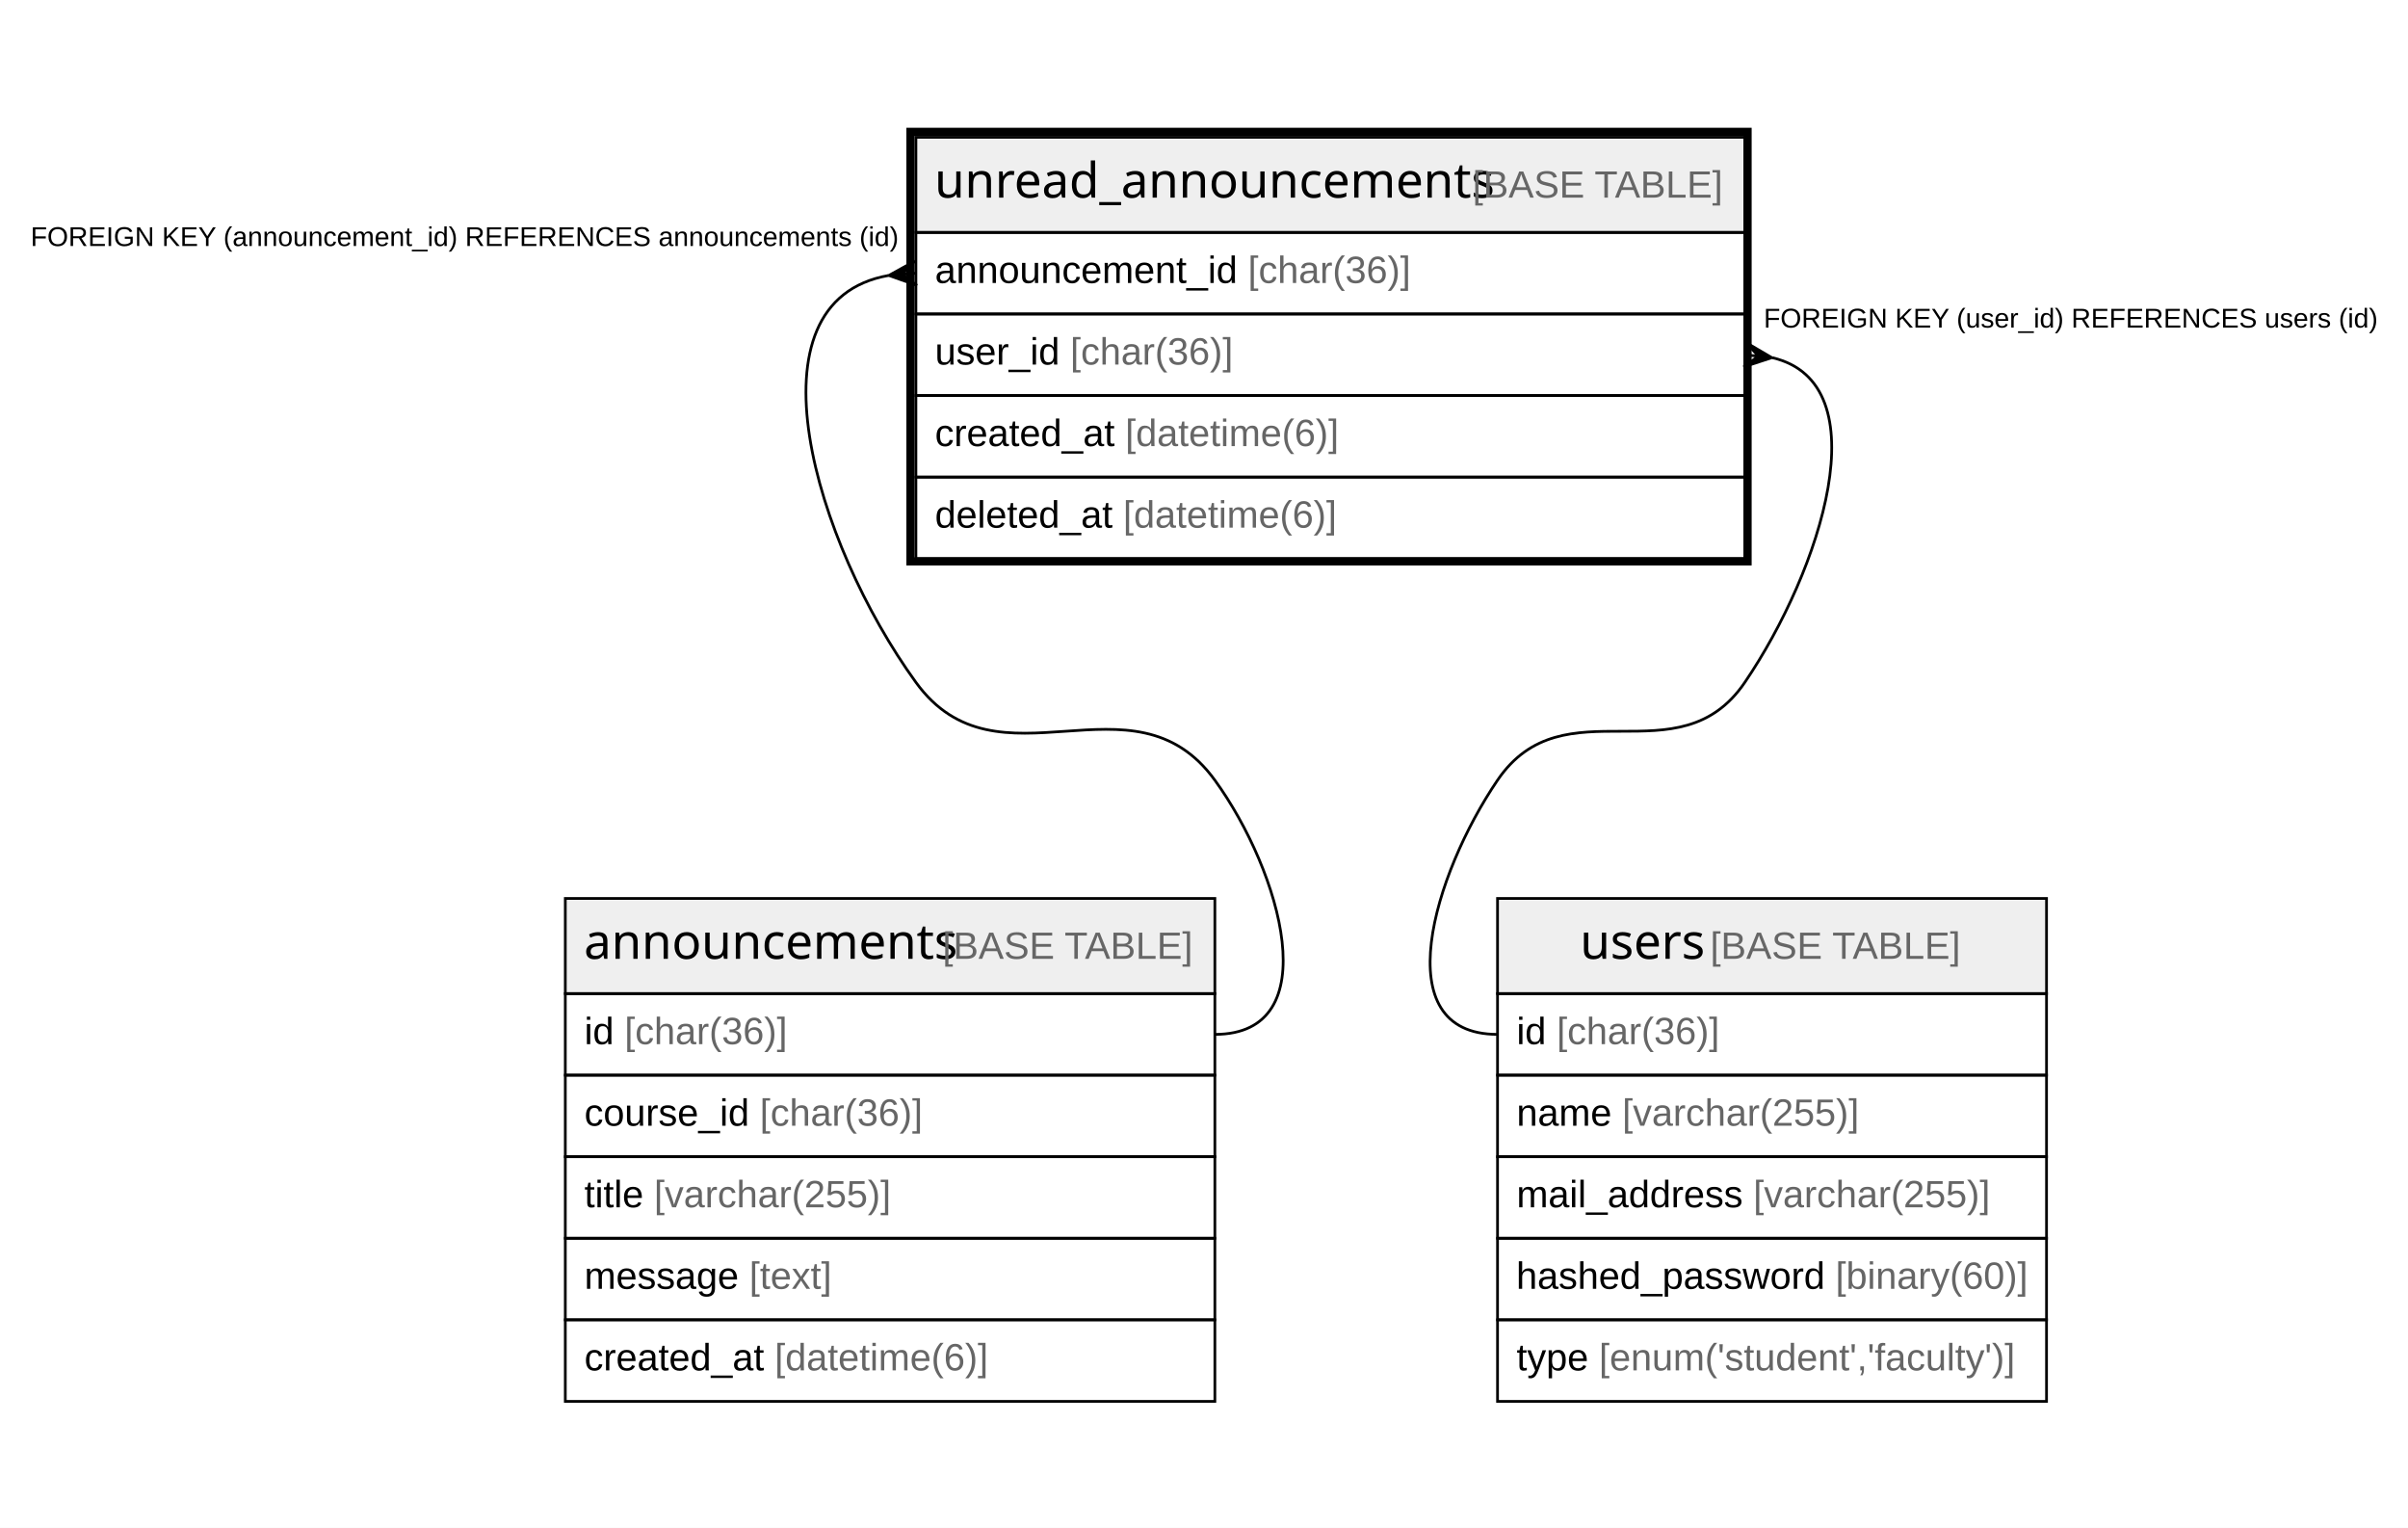
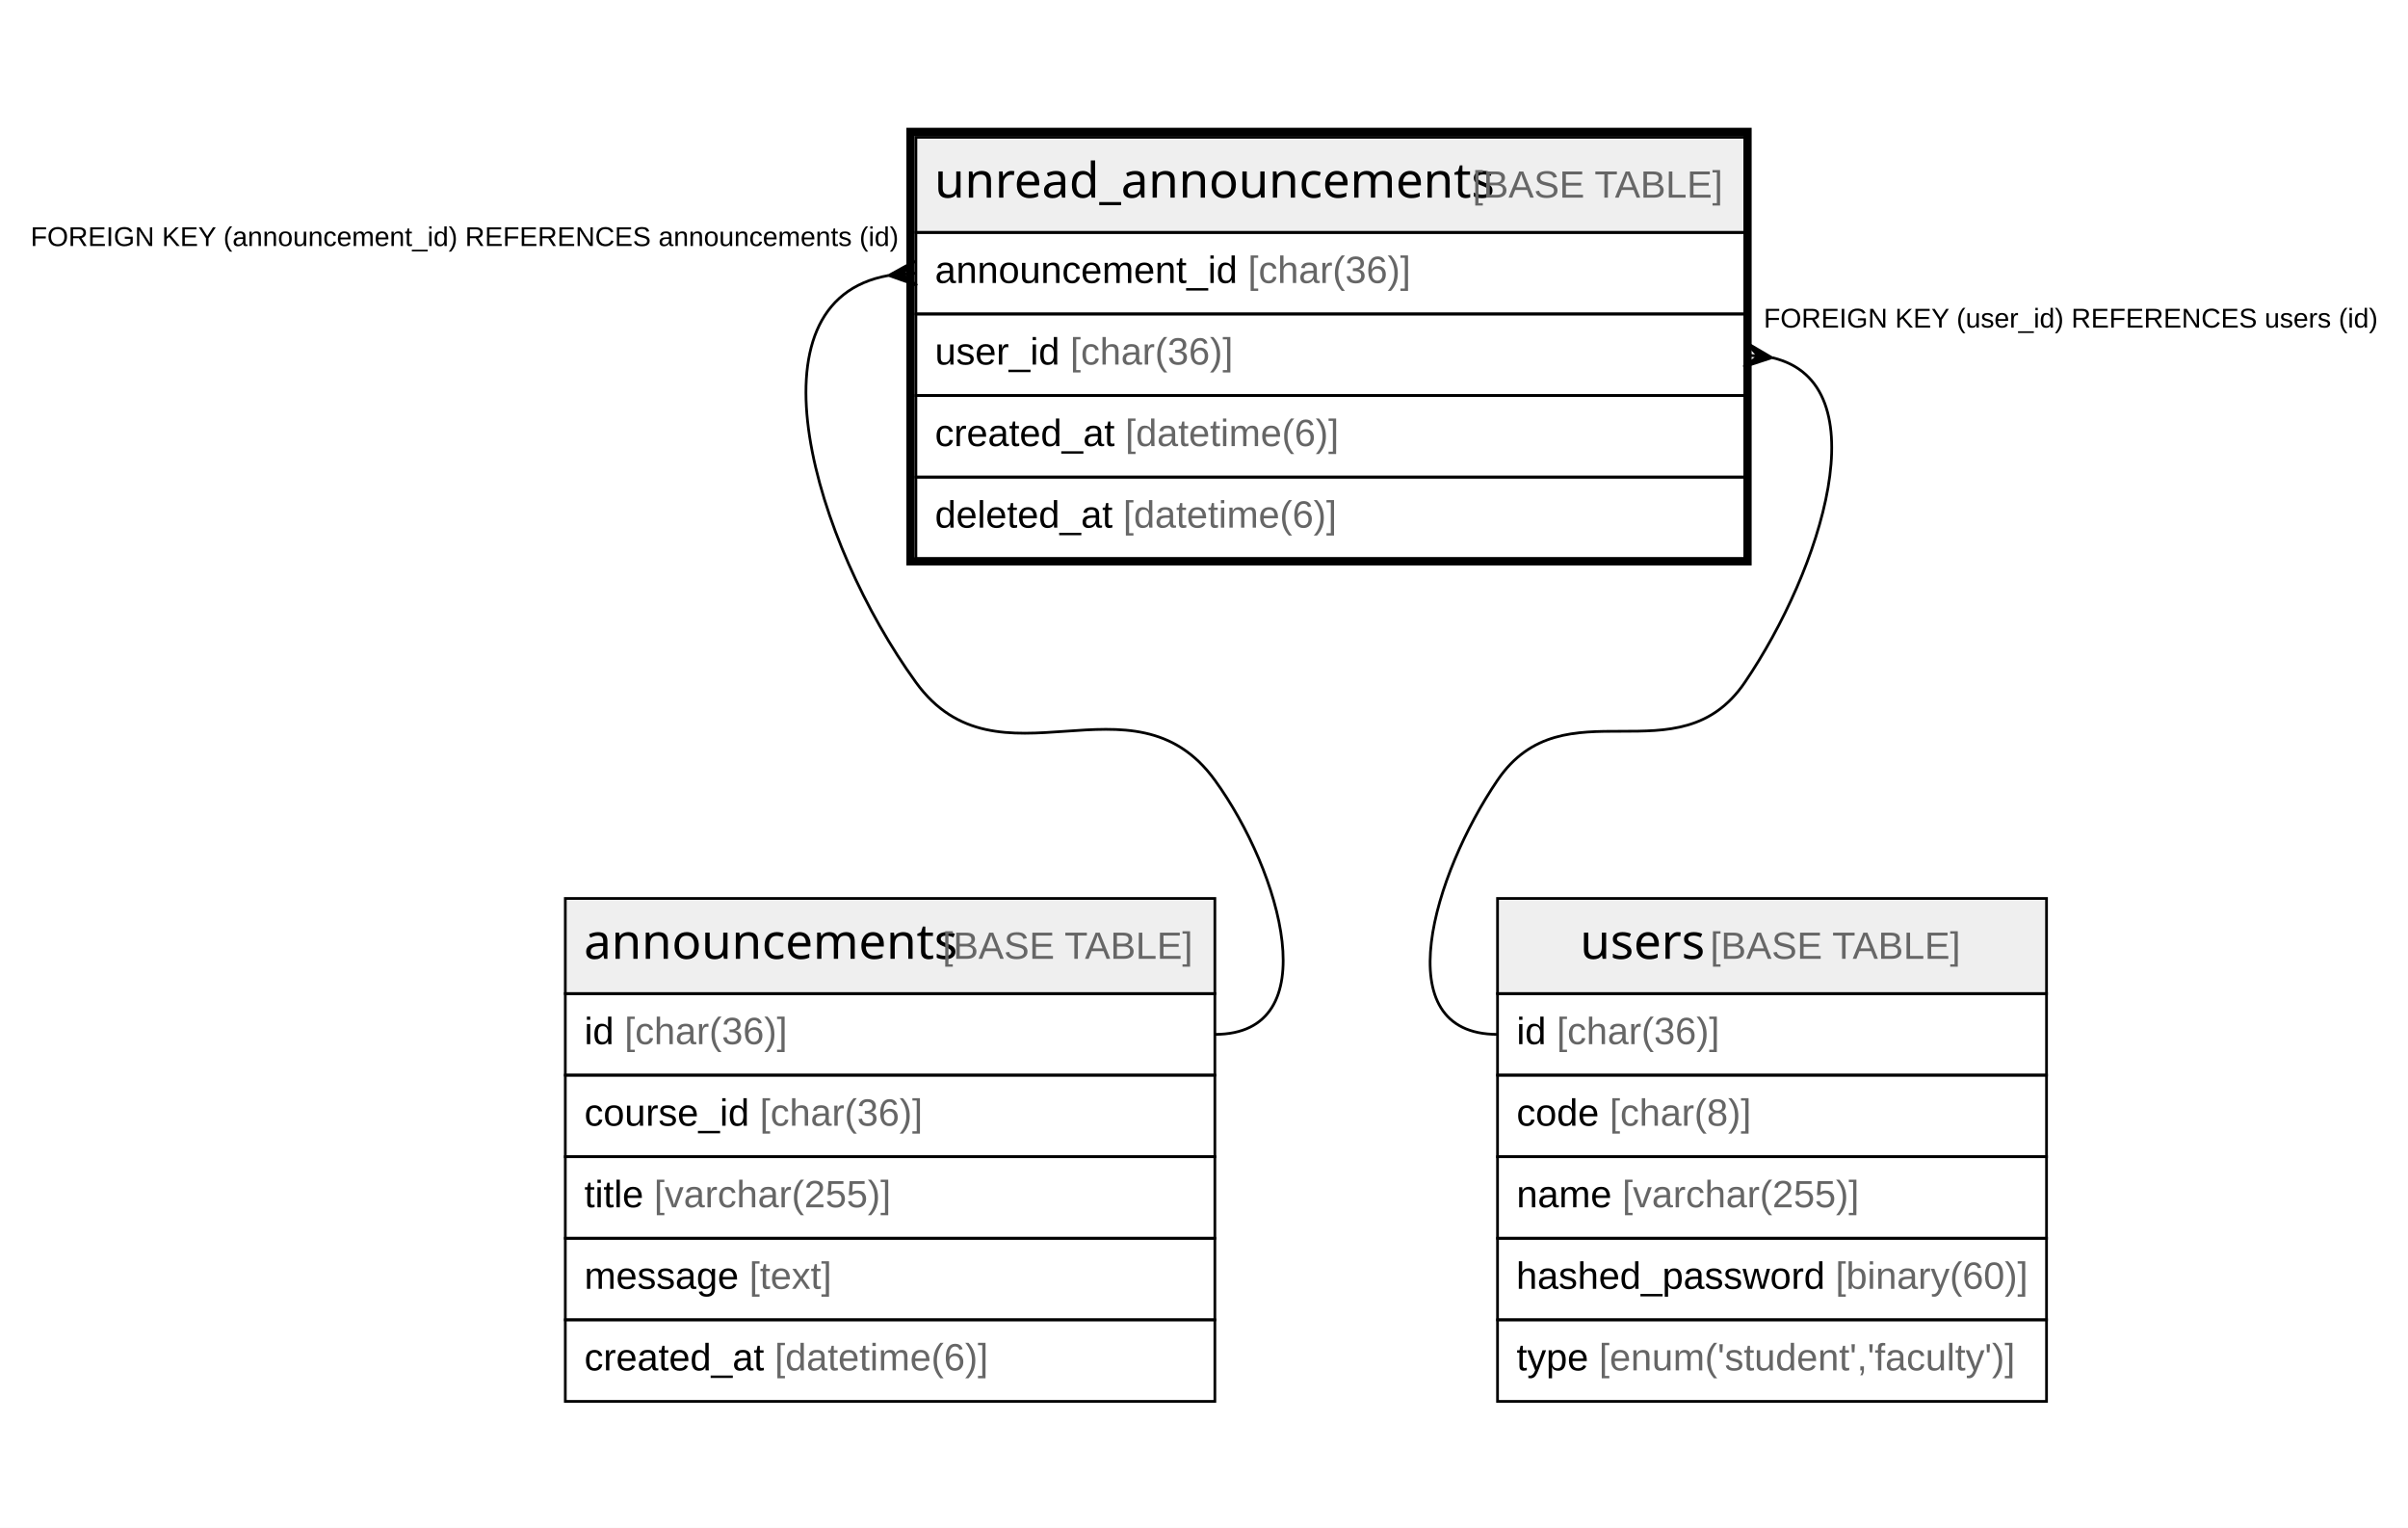
<svg xmlns="http://www.w3.org/2000/svg" width="886pt" height="562pt" viewBox="0.00 0.00 886.00 562.00">
  <g id="graph0" class="graph" transform="scale(1 1) rotate(0) translate(4 558)">
    <polygon fill="#ffffff" stroke="transparent" points="-4,4 -4,-558 882,-558 882,4 -4,4" />
    <g id="node1" class="node">
      <polygon fill="#efefef" stroke="transparent" points="333,-472.5 333,-507.5 638,-507.5 638,-472.5 333,-472.5" />
      <polygon fill="none" stroke="#000000" points="333,-472.5 333,-507.5 638,-507.5 638,-472.5 333,-472.5" />
      <text text-anchor="start" x="339.833" y="-485.3" font-family="Arial Bold" font-size="18.00" fill="#000000">unread_announcements</text>
      <text text-anchor="start" x="533.913" y="-485.3" font-family="Arial" font-size="14.00" fill="#000000"> </text>
      <text text-anchor="start" x="537.803" y="-485.3" font-family="Arial" font-size="14.00" fill="#666666">[BASE TABLE]</text>
      <polygon fill="none" stroke="#000000" points="333,-442.5 333,-472.5 638,-472.5 638,-442.5 333,-442.5" />
      <text text-anchor="start" x="340" y="-453.9" font-family="Arial" font-size="14.00" fill="#000000">announcement_id </text>
      <text text-anchor="start" x="455.157" y="-453.9" font-family="Arial" font-size="14.00" fill="#666666">[char(36)]</text>
      <polygon fill="none" stroke="#000000" points="333,-412.5 333,-442.5 638,-442.5 638,-412.5 333,-412.5" />
      <text text-anchor="start" x="340" y="-423.9" font-family="Arial" font-size="14.00" fill="#000000">user_id </text>
      <text text-anchor="start" x="389.788" y="-423.9" font-family="Arial" font-size="14.00" fill="#666666">[char(36)]</text>
      <polygon fill="none" stroke="#000000" points="333,-382.5 333,-412.5 638,-412.5 638,-382.5 333,-382.5" />
      <text text-anchor="start" x="340" y="-393.9" font-family="Arial" font-size="14.00" fill="#000000">created_at </text>
      <text text-anchor="start" x="410.028" y="-393.9" font-family="Arial" font-size="14.00" fill="#666666">[datetime(6)]</text>
      <polygon fill="none" stroke="#000000" points="333,-352.5 333,-382.5 638,-382.5 638,-352.5 333,-352.5" />
      <text text-anchor="start" x="340" y="-363.9" font-family="Arial" font-size="14.00" fill="#000000">deleted_at </text>
      <text text-anchor="start" x="409.257" y="-363.9" font-family="Arial" font-size="14.00" fill="#666666">[datetime(6)]</text>
      <polygon fill="none" stroke="#000000" stroke-width="3" points="331,-351.5 331,-509.5 639,-509.5 639,-351.5 331,-351.5" />
    </g>
    <g id="node2" class="node">
      <polygon fill="#efefef" stroke="transparent" points="204,-192.5 204,-227.5 443,-227.5 443,-192.5 204,-192.5" />
      <polygon fill="none" stroke="#000000" points="204,-192.5 204,-227.5 443,-227.5 443,-192.5 204,-192.5" />
      <text text-anchor="start" x="210.848" y="-205.3" font-family="Arial Bold" font-size="18.00" fill="#000000">announcements</text>
      <text text-anchor="start" x="338.898" y="-205.3" font-family="Arial" font-size="14.00" fill="#000000"> </text>
      <text text-anchor="start" x="342.789" y="-205.3" font-family="Arial" font-size="14.00" fill="#666666">[BASE TABLE]</text>
      <polygon fill="none" stroke="#000000" points="204,-162.5 204,-192.5 443,-192.5 443,-162.5 204,-162.5" />
      <text text-anchor="start" x="211" y="-173.9" font-family="Arial" font-size="14.00" fill="#000000">id </text>
      <text text-anchor="start" x="225.78" y="-173.9" font-family="Arial" font-size="14.00" fill="#666666">[char(36)]</text>
      <polygon fill="none" stroke="#000000" points="204,-132.5 204,-162.5 443,-162.5 443,-132.5 204,-132.5" />
      <text text-anchor="start" x="211" y="-143.9" font-family="Arial" font-size="14.00" fill="#000000">course_id </text>
      <text text-anchor="start" x="275.571" y="-143.9" font-family="Arial" font-size="14.00" fill="#666666">[char(36)]</text>
      <polygon fill="none" stroke="#000000" points="204,-102.5 204,-132.5 443,-132.5 443,-102.5 204,-102.5" />
      <text text-anchor="start" x="211" y="-113.9" font-family="Arial" font-size="14.00" fill="#000000">title </text>
      <text text-anchor="start" x="236.668" y="-113.9" font-family="Arial" font-size="14.00" fill="#666666">[varchar(255)]</text>
      <polygon fill="none" stroke="#000000" points="204,-72.5 204,-102.5 443,-102.5 443,-72.5 204,-72.5" />
      <text text-anchor="start" x="211" y="-83.9" font-family="Arial" font-size="14.00" fill="#000000">message </text>
      <text text-anchor="start" x="271.682" y="-83.9" font-family="Arial" font-size="14.00" fill="#666666">[text]</text>
      <polygon fill="none" stroke="#000000" points="204,-42.5 204,-72.5 443,-72.5 443,-42.5 204,-42.5" />
      <text text-anchor="start" x="211" y="-53.9" font-family="Arial" font-size="14.00" fill="#000000">created_at </text>
      <text text-anchor="start" x="281.028" y="-53.9" font-family="Arial" font-size="14.00" fill="#666666">[datetime(6)]</text>
    </g>
    <g id="edge1" class="edge">
      <path fill="none" stroke="#000000" d="M322.861,-456.658C269.168,-447.089 295.888,-358.194 333,-307 363.192,-265.352 412.808,-312.648 443,-271 467.39,-237.355 484.556,-177.5 443,-177.5" />
      <polygon fill="#000000" stroke="#000000" points="323.034,-456.673 332.628,-461.985 328.017,-457.086 333,-457.5 333,-457.5 333,-457.5 328.017,-457.086 333.372,-453.015 323.034,-456.673 323.034,-456.673" />
      <text text-anchor="start" x="7.253" y="-467.5" font-family="Arial" font-size="10.00" fill="#000000">FOREIGN KEY (announcement_id) REFERENCES announcements (id)</text>
    </g>
    <g id="node3" class="node">
      <polygon fill="#efefef" stroke="transparent" points="547,-192.5 547,-227.5 749,-227.5 749,-192.5 547,-192.5" />
      <polygon fill="none" stroke="#000000" points="547,-192.5 547,-227.5 749,-227.5 749,-192.5 547,-192.5" />
      <text text-anchor="start" x="577.371" y="-205.3" font-family="Arial Bold" font-size="18.00" fill="#000000">users</text>
      <text text-anchor="start" x="621.375" y="-205.3" font-family="Arial" font-size="14.00" fill="#000000"> </text>
      <text text-anchor="start" x="625.266" y="-205.3" font-family="Arial" font-size="14.00" fill="#666666">[BASE TABLE]</text>
      <polygon fill="none" stroke="#000000" points="547,-162.5 547,-192.5 749,-192.5 749,-162.5 547,-162.5" />
      <text text-anchor="start" x="554" y="-173.9" font-family="Arial" font-size="14.00" fill="#000000">id </text>
      <text text-anchor="start" x="568.78" y="-173.9" font-family="Arial" font-size="14.00" fill="#666666">[char(36)]</text>
      <polygon fill="none" stroke="#000000" points="547,-132.5 547,-162.5 749,-162.5 749,-132.5 547,-132.5" />
-       <text text-anchor="start" x="554" y="-143.9" font-family="Arial" font-size="14.00" fill="#000000">name </text>
-       <text text-anchor="start" x="592.899" y="-143.9" font-family="Arial" font-size="14.00" fill="#666666">[varchar(255)]</text>
+       <text text-anchor="start" x="554" y="-143.9" font-family="Arial" font-size="14.00" fill="#000000">code </text>
+       <text text-anchor="start" x="588.238" y="-143.9" font-family="Arial" font-size="14.00" fill="#666666">[char(8)]</text>
      <polygon fill="none" stroke="#000000" points="547,-102.5 547,-132.5 749,-132.5 749,-102.5 547,-102.5" />
-       <text text-anchor="start" x="554" y="-113.9" font-family="Arial" font-size="14.00" fill="#000000">mail_address </text>
-       <text text-anchor="start" x="641.121" y="-113.9" font-family="Arial" font-size="14.00" fill="#666666">[varchar(255)]</text>
+       <text text-anchor="start" x="554" y="-113.9" font-family="Arial" font-size="14.00" fill="#000000">name </text>
+       <text text-anchor="start" x="592.899" y="-113.9" font-family="Arial" font-size="14.00" fill="#666666">[varchar(255)]</text>
      <polygon fill="none" stroke="#000000" points="547,-72.5 547,-102.5 749,-102.5 749,-72.5 547,-72.5" />
      <text text-anchor="start" x="553.867" y="-83.9" font-family="Arial" font-size="14.00" fill="#000000">hashed_password </text>
      <text text-anchor="start" x="671.351" y="-83.9" font-family="Arial" font-size="14.00" fill="#666666">[binary(60)]</text>
      <polygon fill="none" stroke="#000000" points="547,-42.5 547,-72.5 749,-72.5 749,-42.5 547,-42.5" />
      <text text-anchor="start" x="554" y="-53.9" font-family="Arial" font-size="14.00" fill="#000000">type </text>
      <text text-anchor="start" x="584.346" y="-53.9" font-family="Arial" font-size="14.00" fill="#666666">[enum('student','faculty')]</text>
    </g>
    <g id="edge2" class="edge">
      <path fill="none" stroke="#000000" d="M648.179,-426.407C688.225,-416.941 665.992,-348.176 638,-307 613.548,-271.03 571.452,-306.97 547,-271 523.638,-236.633 505.444,-177.5 547,-177.5" />
      <polygon fill="#000000" stroke="#000000" points="647.943,-426.433 637.52,-423.026 642.971,-426.966 638,-427.5 638,-427.5 638,-427.5 642.971,-426.966 638.48,-431.974 647.943,-426.433 647.943,-426.433" />
      <text text-anchor="start" x="644.945" y="-437.5" font-family="Arial" font-size="10.00" fill="#000000">FOREIGN KEY (user_id) REFERENCES users (id)</text>
    </g>
  </g>
</svg>
